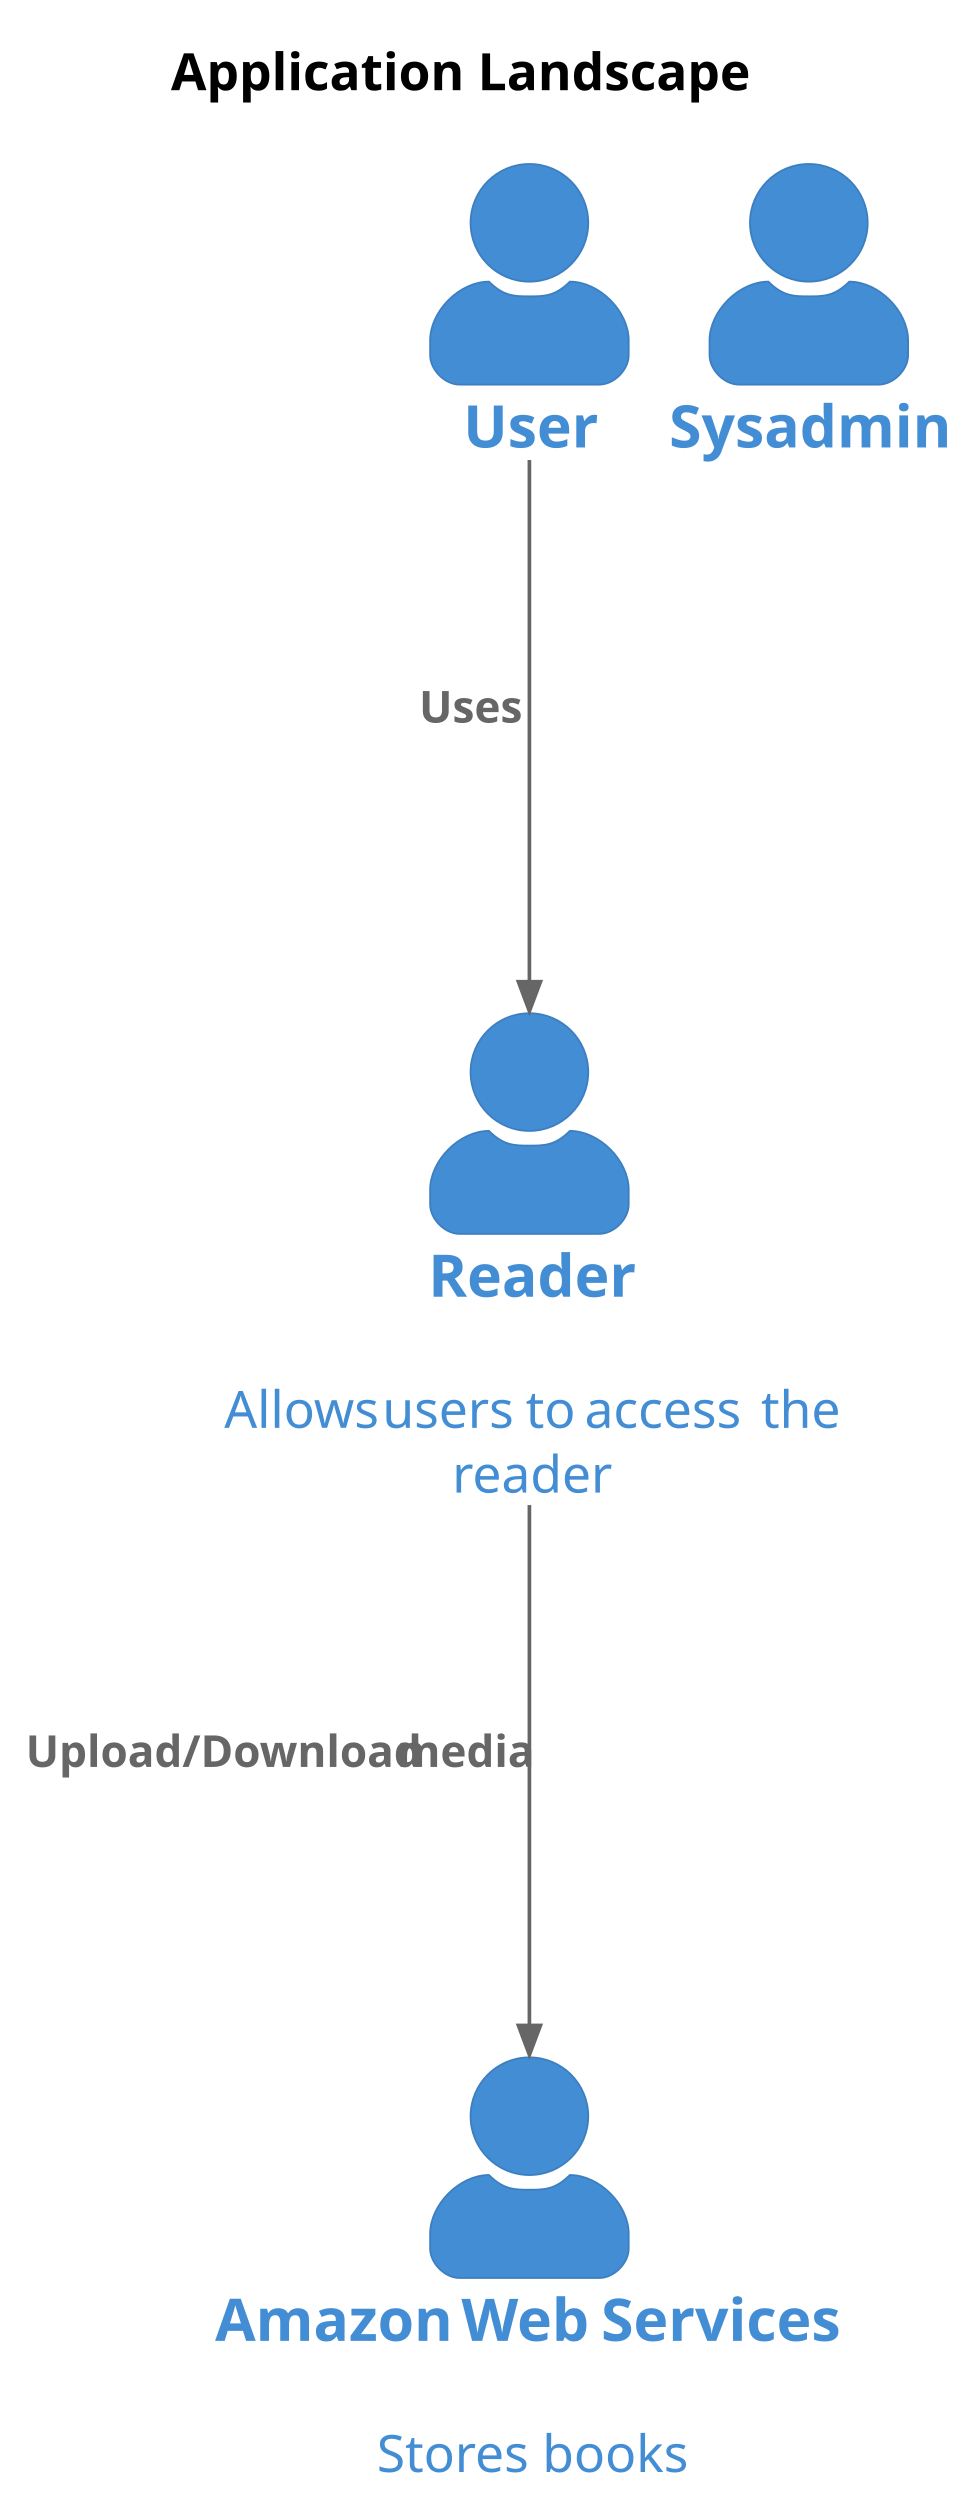
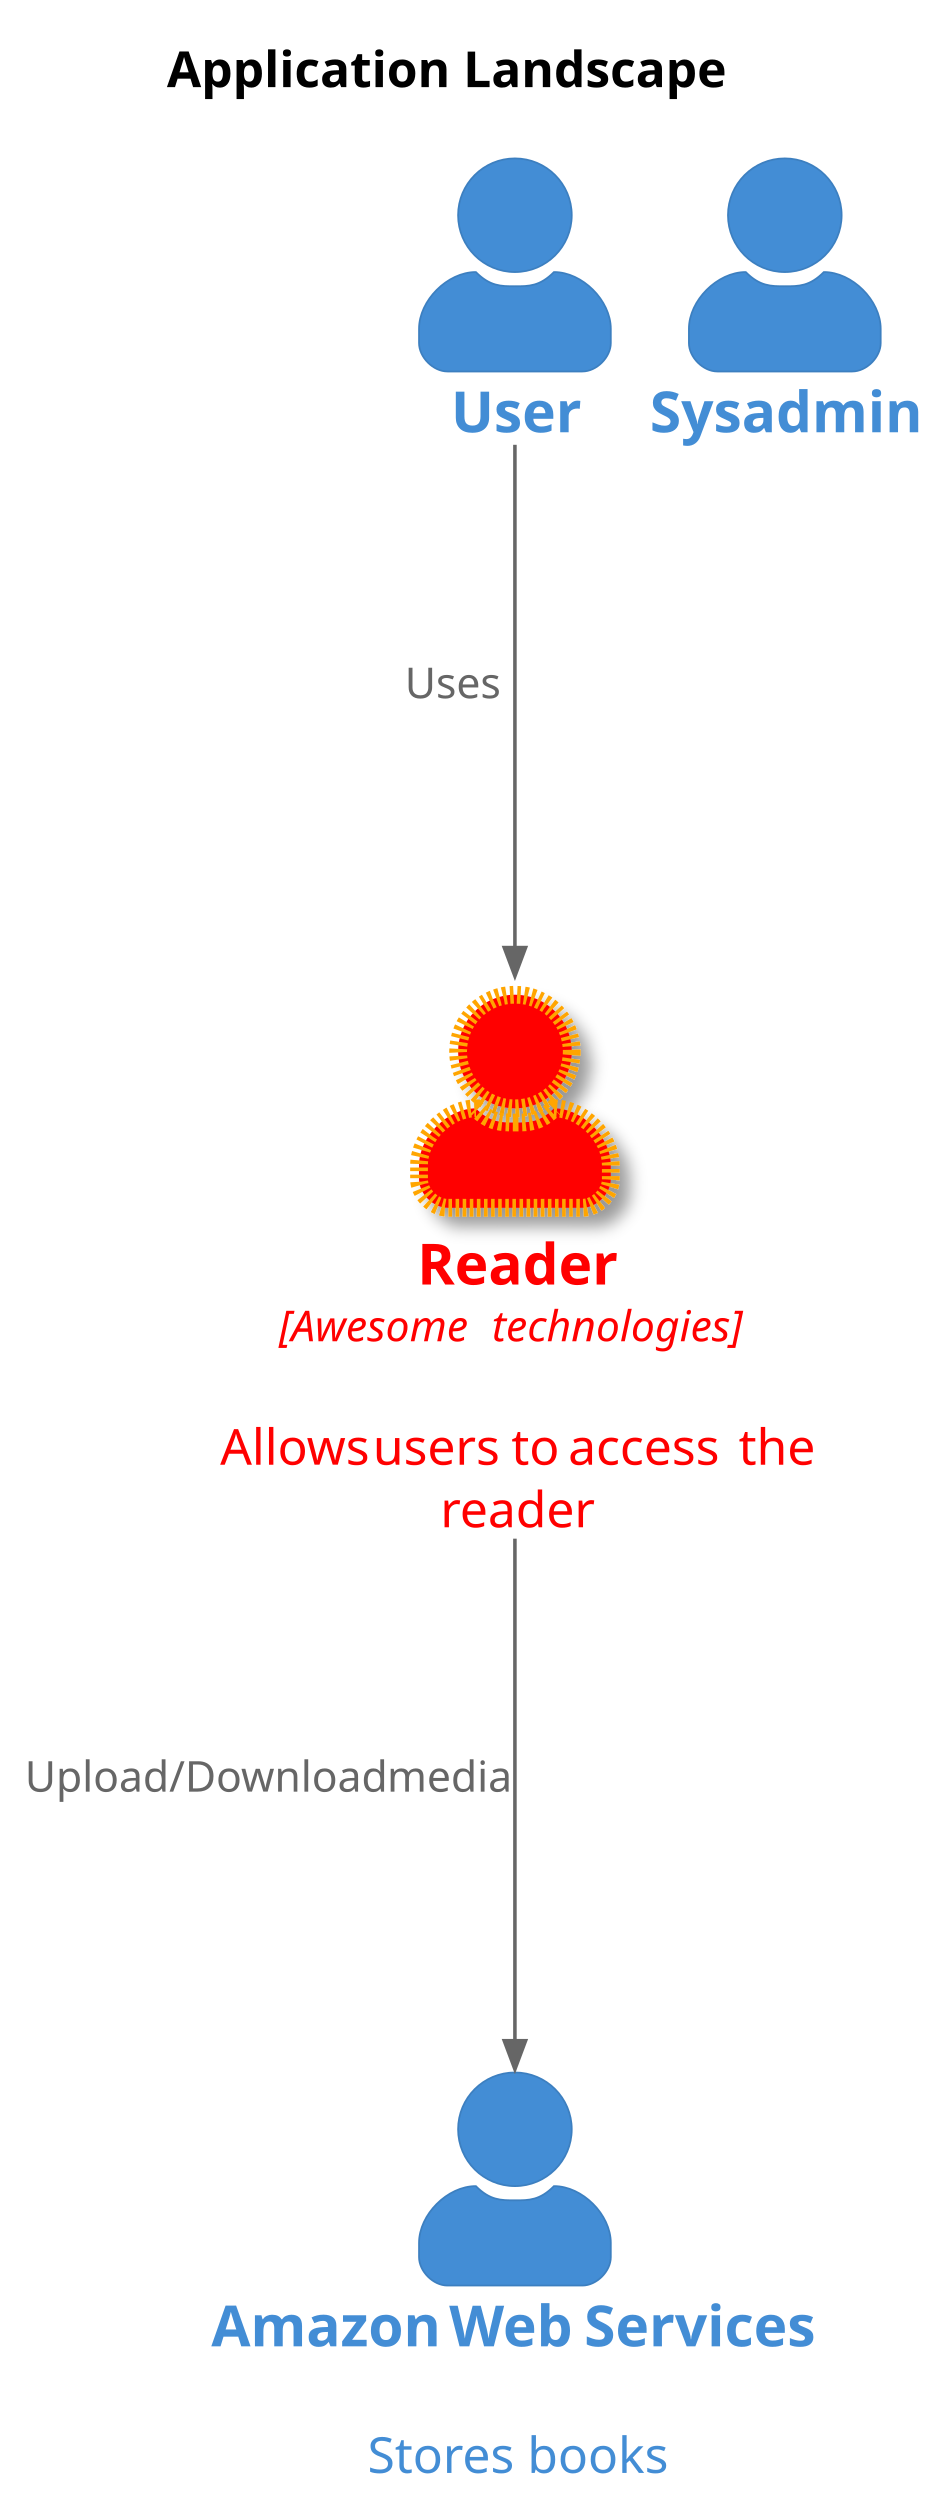
- <svg xmlns="http://www.w3.org/2000/svg" contentStyleType="text/css" height="680px" preserveAspectRatio="none" style="width:265px;height:680px;background:#FFFFFF;" version="1.1" viewBox="0 0 265 680" width="265px" zoomAndPan="magnify">
-   <defs />
+ <svg xmlns="http://www.w3.org/2000/svg" contentStyleType="text/css" height="704px" preserveAspectRatio="none" style="width:266px;height:704px;background:#FFFFFF;" version="1.1" viewBox="0 0 266 704" width="266px" zoomAndPan="magnify">
+   <defs>
+     <filter height="300%" id="fvjtzi4j5il45" width="300%" x="-1" y="-1">
+       <feGaussianBlur result="blurOut" stdDeviation="2.0" />
+       <feColorMatrix in="blurOut" result="blurOut2" type="matrix" values="0 0 0 0 0 0 0 0 0 0 0 0 0 0 0 0 0 0 .4 0" />
+       <feOffset dx="4.0" dy="4.0" in="blurOut2" result="blurOut3" />
+       <feBlend in="SourceGraphic" in2="blurOut3" mode="normal" />
+     </filter>
+   </defs>
  <g>
-     <text fill="#000000" font-family="sans-serif" font-size="14" font-weight="bold" lengthAdjust="spacing" textLength="158" x="46.5" y="24.533">Application Landscape</text>
+     <text fill="#000000" font-family="sans-serif" font-size="14" font-weight="bold" lengthAdjust="spacing" textLength="158" x="47" y="24.533">Application Landscape</text>
    <g id="elem_Person_user">
-       <ellipse cx="144" cy="60.609" fill="#438DD5" rx="16" ry="16" style="stroke:#3C7FC0;stroke-width:0.5;" />
-       <path d="M144,80.609 C148,80.609 151,80.609 155,76.609 C163,76.609 171,84.609 171,92.609 L171,96.609 C171,100.609 167,104.609 163,104.609 L125,104.609 C121,104.609 117,100.609 117,96.609 L117,92.609 C117,84.609 125,76.609 133,76.609 C137,80.609 140,80.609 144,80.609 " fill="#438DD5" style="stroke:#3C7FC0;stroke-width:0.5;" />
-       <text fill="#438DD5" font-family="sans-serif" font-size="16" font-weight="bold" lengthAdjust="spacing" textLength="36" x="126" y="121.719">User</text>
+       <ellipse cx="145" cy="60.609" fill="#438DD5" rx="16" ry="16" style="stroke:#3C7FC0;stroke-width:0.5;" />
+       <path d="M145,80.609 C149,80.609 152,80.609 156,76.609 C164,76.609 172,84.609 172,92.609 L172,96.609 C172,100.609 168,104.609 164,104.609 L126,104.609 C122,104.609 118,100.609 118,96.609 L118,92.609 C118,84.609 126,76.609 134,76.609 C138,80.609 141,80.609 145,80.609 " fill="#438DD5" style="stroke:#3C7FC0;stroke-width:0.5;" />
+       <text fill="#438DD5" font-family="sans-serif" font-size="16" font-weight="bold" lengthAdjust="spacing" textLength="36" x="127" y="121.719">User</text>
    </g>
    <g id="elem_Person_sysadmin">
-       <ellipse cx="220" cy="60.609" fill="#438DD5" rx="16" ry="16" style="stroke:#3C7FC0;stroke-width:0.5;" />
-       <path d="M220,80.609 C224,80.609 227,80.609 231,76.609 C239,76.609 247,84.609 247,92.609 L247,96.609 C247,100.609 243,104.609 239,104.609 L201,104.609 C197,104.609 193,100.609 193,96.609 L193,92.609 C193,84.609 201,76.609 209,76.609 C213,80.609 216,80.609 220,80.609 " fill="#438DD5" style="stroke:#3C7FC0;stroke-width:0.5;" />
-       <text fill="#438DD5" font-family="sans-serif" font-size="16" font-weight="bold" lengthAdjust="spacing" textLength="76" x="182" y="121.719">Sysadmin</text>
+       <ellipse cx="221" cy="60.609" fill="#438DD5" rx="16" ry="16" style="stroke:#3C7FC0;stroke-width:0.5;" />
+       <path d="M221,80.609 C225,80.609 228,80.609 232,76.609 C240,76.609 248,84.609 248,92.609 L248,96.609 C248,100.609 244,104.609 240,104.609 L202,104.609 C198,104.609 194,100.609 194,96.609 L194,92.609 C194,84.609 202,76.609 210,76.609 C214,80.609 217,80.609 221,80.609 " fill="#438DD5" style="stroke:#3C7FC0;stroke-width:0.5;" />
+       <text fill="#438DD5" font-family="sans-serif" font-size="16" font-weight="bold" lengthAdjust="spacing" textLength="76" x="183" y="121.719">Sysadmin</text>
    </g>
    <g id="elem_SoftwareSystem_reader_ss">
-       <ellipse cx="144" cy="291.609" fill="#438DD5" rx="16" ry="16" style="stroke:#3C7FC0;stroke-width:0.5;" />
-       <path d="M144,311.609 C148,311.609 151,311.609 155,307.609 C163,307.609 171,315.609 171,323.609 L171,327.609 C171,331.609 167,335.609 163,335.609 L125,335.609 C121,335.609 117,331.609 117,327.609 L117,323.609 C117,315.609 125,307.609 133,307.609 C137,311.609 140,311.609 144,311.609 " fill="#438DD5" style="stroke:#3C7FC0;stroke-width:0.5;" />
-       <text fill="#438DD5" font-family="sans-serif" font-size="16" font-weight="bold" lengthAdjust="spacing" textLength="55" x="116.5" y="352.719">Reader</text>
-       <text fill="#438DD5" font-family="sans-serif" font-size="14" lengthAdjust="spacing" textLength="4" x="142" y="370.768"> </text>
-       <text fill="#438DD5" font-family="sans-serif" font-size="14" lengthAdjust="spacing" textLength="39" x="61" y="388.377">Allows</text>
-       <text fill="#438DD5" font-family="sans-serif" font-size="14" lengthAdjust="spacing" textLength="4" x="100" y="388.377"> </text>
-       <text fill="#438DD5" font-family="sans-serif" font-size="14" lengthAdjust="spacing" textLength="35" x="104" y="388.377">users</text>
-       <text fill="#438DD5" font-family="sans-serif" font-size="14" lengthAdjust="spacing" textLength="4" x="139" y="388.377"> </text>
-       <text fill="#438DD5" font-family="sans-serif" font-size="14" lengthAdjust="spacing" textLength="12" x="143" y="388.377">to</text>
-       <text fill="#438DD5" font-family="sans-serif" font-size="14" lengthAdjust="spacing" textLength="4" x="155" y="388.377"> </text>
-       <text fill="#438DD5" font-family="sans-serif" font-size="14" lengthAdjust="spacing" textLength="44" x="159" y="388.377">access</text>
-       <text fill="#438DD5" font-family="sans-serif" font-size="14" lengthAdjust="spacing" textLength="4" x="203" y="388.377"> </text>
-       <text fill="#438DD5" font-family="sans-serif" font-size="14" lengthAdjust="spacing" textLength="20" x="207" y="388.377">the</text>
-       <text fill="#438DD5" font-family="sans-serif" font-size="14" lengthAdjust="spacing" textLength="42" x="123" y="405.986">reader</text>
+       <ellipse cx="145" cy="296.109" fill="#FF0000" filter="url(#fvjtzi4j5il45)" rx="16" ry="16" style="stroke:#FFA500;stroke-width:5.0;stroke-dasharray:1.0,1.0;" />
+       <path d="M145,316.109 C149,316.109 152,316.109 156,312.109 C164,312.109 172,320.109 172,328.109 L172,332.109 C172,336.109 168,340.109 164,340.109 L126,340.109 C122,340.109 118,336.109 118,332.109 L118,328.109 C118,320.109 126,312.109 134,312.109 C138,316.109 141,316.109 145,316.109 " fill="#FF0000" filter="url(#fvjtzi4j5il45)" style="stroke:#FFA500;stroke-width:5.0;stroke-dasharray:1.0,1.0;" />
+       <text fill="#FF0000" font-family="sans-serif" font-size="16" font-weight="bold" lengthAdjust="spacing" textLength="55" x="117.5" y="361.719">Reader</text>
+       <text fill="#FF0000" font-family="sans-serif" font-size="12" font-style="italic" lengthAdjust="spacing" textLength="57" x="78.5" y="377.691">[Awesome</text>
+       <text fill="#FF0000" font-family="sans-serif" font-size="12" font-style="italic" lengthAdjust="spacing" textLength="3" x="135.5" y="377.691"> </text>
+       <text fill="#FF0000" font-family="sans-serif" font-size="12" font-style="italic" lengthAdjust="spacing" textLength="73" x="138.5" y="377.691">technologies]</text>
+       <text fill="#FF0000" font-family="sans-serif" font-size="14" lengthAdjust="spacing" textLength="4" x="143" y="394.861"> </text>
+       <text fill="#FF0000" font-family="sans-serif" font-size="14" lengthAdjust="spacing" textLength="39" x="62" y="412.471">Allows</text>
+       <text fill="#FF0000" font-family="sans-serif" font-size="14" lengthAdjust="spacing" textLength="4" x="101" y="412.471"> </text>
+       <text fill="#FF0000" font-family="sans-serif" font-size="14" lengthAdjust="spacing" textLength="35" x="105" y="412.471">users</text>
+       <text fill="#FF0000" font-family="sans-serif" font-size="14" lengthAdjust="spacing" textLength="4" x="140" y="412.471"> </text>
+       <text fill="#FF0000" font-family="sans-serif" font-size="14" lengthAdjust="spacing" textLength="12" x="144" y="412.471">to</text>
+       <text fill="#FF0000" font-family="sans-serif" font-size="14" lengthAdjust="spacing" textLength="4" x="156" y="412.471"> </text>
+       <text fill="#FF0000" font-family="sans-serif" font-size="14" lengthAdjust="spacing" textLength="44" x="160" y="412.471">access</text>
+       <text fill="#FF0000" font-family="sans-serif" font-size="14" lengthAdjust="spacing" textLength="4" x="204" y="412.471"> </text>
+       <text fill="#FF0000" font-family="sans-serif" font-size="14" lengthAdjust="spacing" textLength="20" x="208" y="412.471">the</text>
+       <text fill="#FF0000" font-family="sans-serif" font-size="14" lengthAdjust="spacing" textLength="42" x="124" y="430.08">reader</text>
    </g>
    <g id="elem_SoftwareSystem_aws_ss">
-       <ellipse cx="144" cy="575.609" fill="#438DD5" rx="16" ry="16" style="stroke:#3C7FC0;stroke-width:0.5;" />
-       <path d="M144,595.609 C148,595.609 151,595.609 155,591.609 C163,591.609 171,599.609 171,607.609 L171,611.609 C171,615.609 167,619.609 163,619.609 L125,619.609 C121,619.609 117,615.609 117,611.609 L117,607.609 C117,599.609 125,591.609 133,591.609 C137,595.609 140,595.609 144,595.609 " fill="#438DD5" style="stroke:#3C7FC0;stroke-width:0.5;" />
-       <text fill="#438DD5" font-family="sans-serif" font-size="16" font-weight="bold" lengthAdjust="spacing" textLength="63" x="58.5" y="636.719">Amazon</text>
-       <text fill="#438DD5" font-family="sans-serif" font-size="16" font-weight="bold" lengthAdjust="spacing" textLength="4" x="121.5" y="636.719"> </text>
-       <text fill="#438DD5" font-family="sans-serif" font-size="16" font-weight="bold" lengthAdjust="spacing" textLength="34" x="125.5" y="636.719">Web</text>
-       <text fill="#438DD5" font-family="sans-serif" font-size="16" font-weight="bold" lengthAdjust="spacing" textLength="4" x="159.5" y="636.719"> </text>
-       <text fill="#438DD5" font-family="sans-serif" font-size="16" font-weight="bold" lengthAdjust="spacing" textLength="66" x="163.5" y="636.719">Services</text>
-       <text fill="#438DD5" font-family="sans-serif" font-size="14" lengthAdjust="spacing" textLength="4" x="142" y="654.768"> </text>
-       <text fill="#438DD5" font-family="sans-serif" font-size="14" lengthAdjust="spacing" textLength="41" x="102.5" y="672.377">Stores</text>
-       <text fill="#438DD5" font-family="sans-serif" font-size="14" lengthAdjust="spacing" textLength="4" x="143.5" y="672.377"> </text>
-       <text fill="#438DD5" font-family="sans-serif" font-size="14" lengthAdjust="spacing" textLength="38" x="147.5" y="672.377">books</text>
+       <ellipse cx="145" cy="599.609" fill="#438DD5" rx="16" ry="16" style="stroke:#3C7FC0;stroke-width:0.5;" />
+       <path d="M145,619.609 C149,619.609 152,619.609 156,615.609 C164,615.609 172,623.609 172,631.609 L172,635.609 C172,639.609 168,643.609 164,643.609 L126,643.609 C122,643.609 118,639.609 118,635.609 L118,631.609 C118,623.609 126,615.609 134,615.609 C138,619.609 141,619.609 145,619.609 " fill="#438DD5" style="stroke:#3C7FC0;stroke-width:0.5;" />
+       <text fill="#438DD5" font-family="sans-serif" font-size="16" font-weight="bold" lengthAdjust="spacing" textLength="63" x="59.5" y="660.719">Amazon</text>
+       <text fill="#438DD5" font-family="sans-serif" font-size="16" font-weight="bold" lengthAdjust="spacing" textLength="4" x="122.5" y="660.719"> </text>
+       <text fill="#438DD5" font-family="sans-serif" font-size="16" font-weight="bold" lengthAdjust="spacing" textLength="34" x="126.5" y="660.719">Web</text>
+       <text fill="#438DD5" font-family="sans-serif" font-size="16" font-weight="bold" lengthAdjust="spacing" textLength="4" x="160.5" y="660.719"> </text>
+       <text fill="#438DD5" font-family="sans-serif" font-size="16" font-weight="bold" lengthAdjust="spacing" textLength="66" x="164.5" y="660.719">Services</text>
+       <text fill="#438DD5" font-family="sans-serif" font-size="14" lengthAdjust="spacing" textLength="4" x="143" y="678.768"> </text>
+       <text fill="#438DD5" font-family="sans-serif" font-size="14" lengthAdjust="spacing" textLength="41" x="103.5" y="696.377">Stores</text>
+       <text fill="#438DD5" font-family="sans-serif" font-size="14" lengthAdjust="spacing" textLength="4" x="144.5" y="696.377"> </text>
+       <text fill="#438DD5" font-family="sans-serif" font-size="14" lengthAdjust="spacing" textLength="38" x="148.5" y="696.377">books</text>
    </g>
    <g id="link_Person_user_SoftwareSystem_reader_ss">
-       <path d="M144,125.129 C144,165.279 144,219.489 144,267.029 " fill="none" id="Person_user-to-SoftwareSystem_reader_ss" style="stroke:#666666;stroke-width:1.0;" />
-       <polygon fill="#666666" points="144,275.029,147,267.029,141,267.029,144,275.029" style="stroke:#666666;stroke-width:1.0;" />
-       <text fill="#666666" font-family="sans-serif" font-size="12" font-weight="bold" lengthAdjust="spacing" textLength="29" x="114" y="196.536">Uses</text>
+       <path d="M145,125.249 C145,164.729 145,217.739 145,266.839 " fill="none" id="Person_user-to-SoftwareSystem_reader_ss" style="stroke:#666666;stroke-width:1.0;" />
+       <polygon fill="#666666" points="145,274.839,148,266.839,142,266.839,145,274.839" style="stroke:#666666;stroke-width:1.0;" />
+       <text fill="#666666" font-family="sans-serif" font-size="0" lengthAdjust="spacing" textLength="0" x="129" y="159.049">.</text>
+       <text fill="#666666" font-family="sans-serif" font-size="12" lengthAdjust="spacing" textLength="3" x="127.5" y="181.506"> </text>
+       <text fill="#666666" font-family="sans-serif" font-size="12" lengthAdjust="spacing" textLength="30" x="114" y="196.6">Uses</text>
    </g>
    <g id="link_SoftwareSystem_reader_ss_SoftwareSystem_aws_ss">
-       <path d="M144,409.379 C144,455.179 144,507.179 144,550.919 " fill="none" id="SoftwareSystem_reader_ss-to-SoftwareSystem_aws_ss" style="stroke:#666666;stroke-width:1.0;" />
-       <polygon fill="#666666" points="144,558.919,147,550.919,141,550.919,144,558.919" style="stroke:#666666;stroke-width:1.0;" />
-       <text fill="#666666" font-family="sans-serif" font-size="12" font-weight="bold" lengthAdjust="spacing" textLength="98" x="7" y="480.606">Upload/Download</text>
-       <text fill="#666666" font-family="sans-serif" font-size="12" font-weight="bold" lengthAdjust="spacing" textLength="3" x="105" y="480.606"> </text>
-       <text fill="#666666" font-family="sans-serif" font-size="12" font-weight="bold" lengthAdjust="spacing" textLength="35" x="108" y="480.606">media</text>
+       <path d="M145,433.289 C145,480.579 145,531.619 145,574.669 " fill="none" id="SoftwareSystem_reader_ss-to-SoftwareSystem_aws_ss" style="stroke:#666666;stroke-width:1.0;" />
+       <polygon fill="#666666" points="145,582.669,148,574.669,142,574.669,145,582.669" style="stroke:#666666;stroke-width:1.0;" />
+       <text fill="#666666" font-family="sans-serif" font-size="0" lengthAdjust="spacing" textLength="0" x="75.5" y="466.979">.</text>
+       <text fill="#666666" font-family="sans-serif" font-size="12" lengthAdjust="spacing" textLength="3" x="74" y="489.436"> </text>
+       <text fill="#666666" font-family="sans-serif" font-size="12" lengthAdjust="spacing" textLength="99" x="7" y="504.53">Upload/Download</text>
+       <text fill="#666666" font-family="sans-serif" font-size="12" lengthAdjust="spacing" textLength="3" x="106" y="504.53"> </text>
+       <text fill="#666666" font-family="sans-serif" font-size="12" lengthAdjust="spacing" textLength="35" x="109" y="504.53">media</text>
    </g>
  </g>
</svg>
